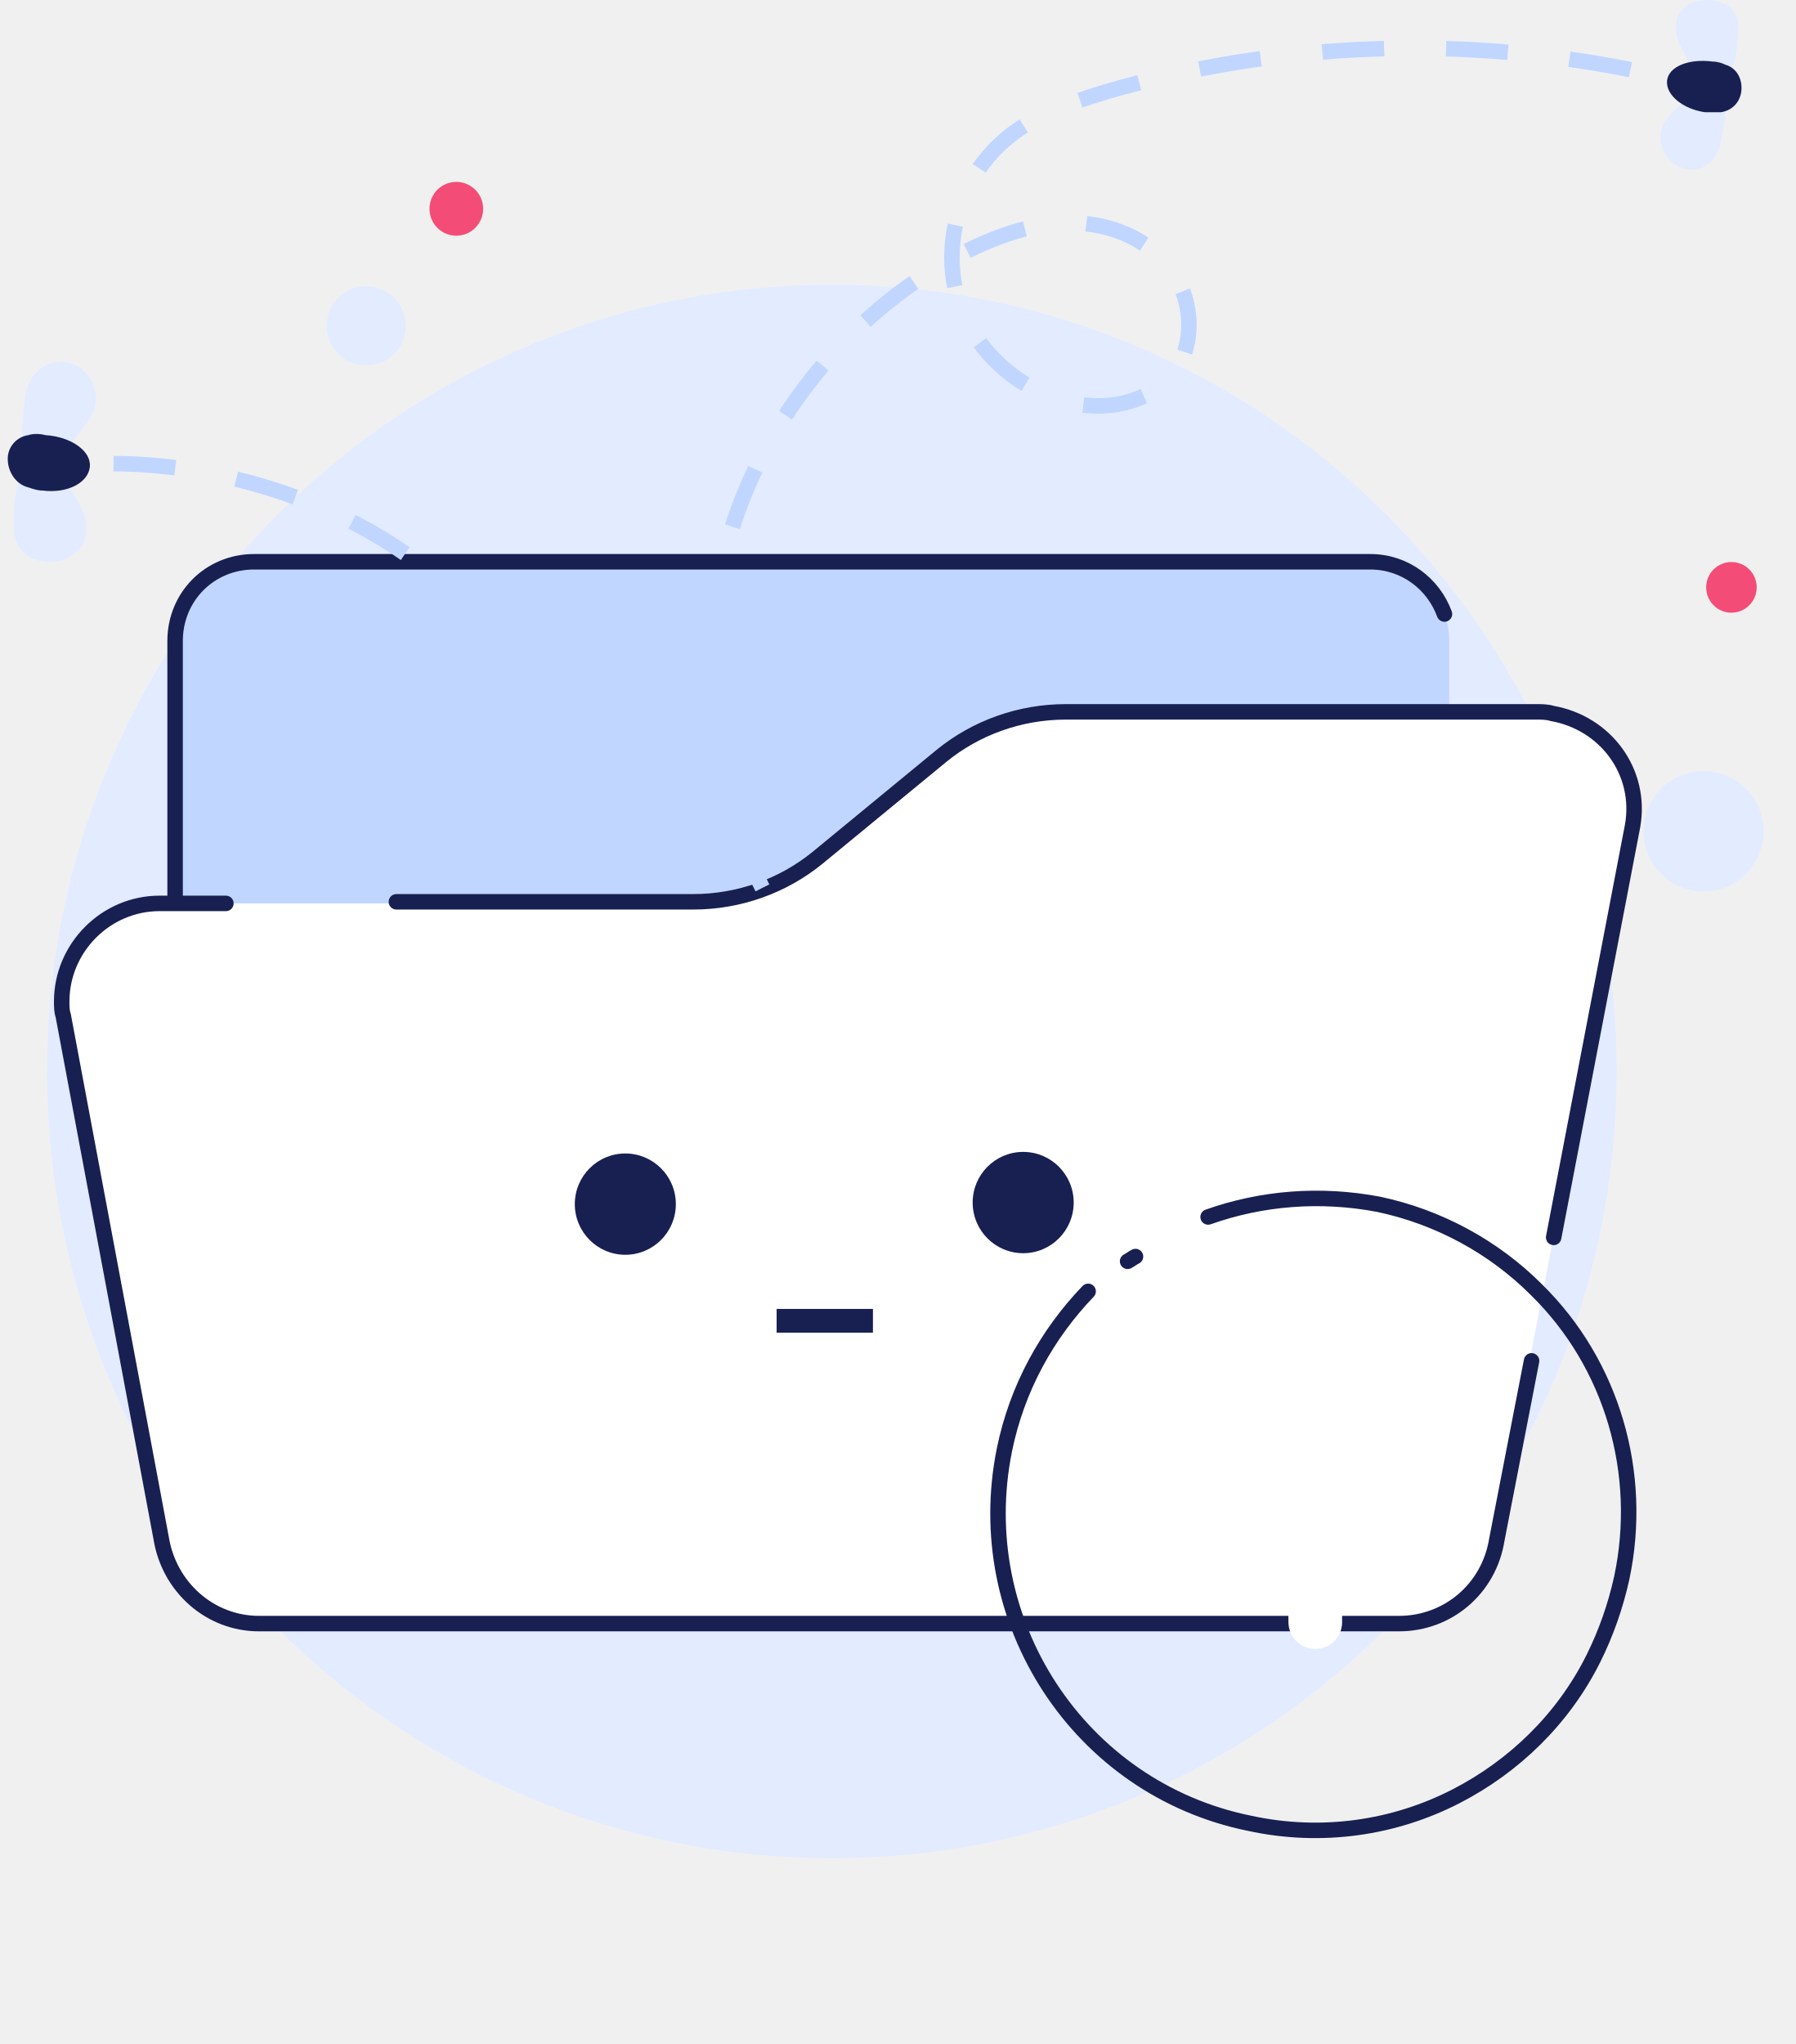
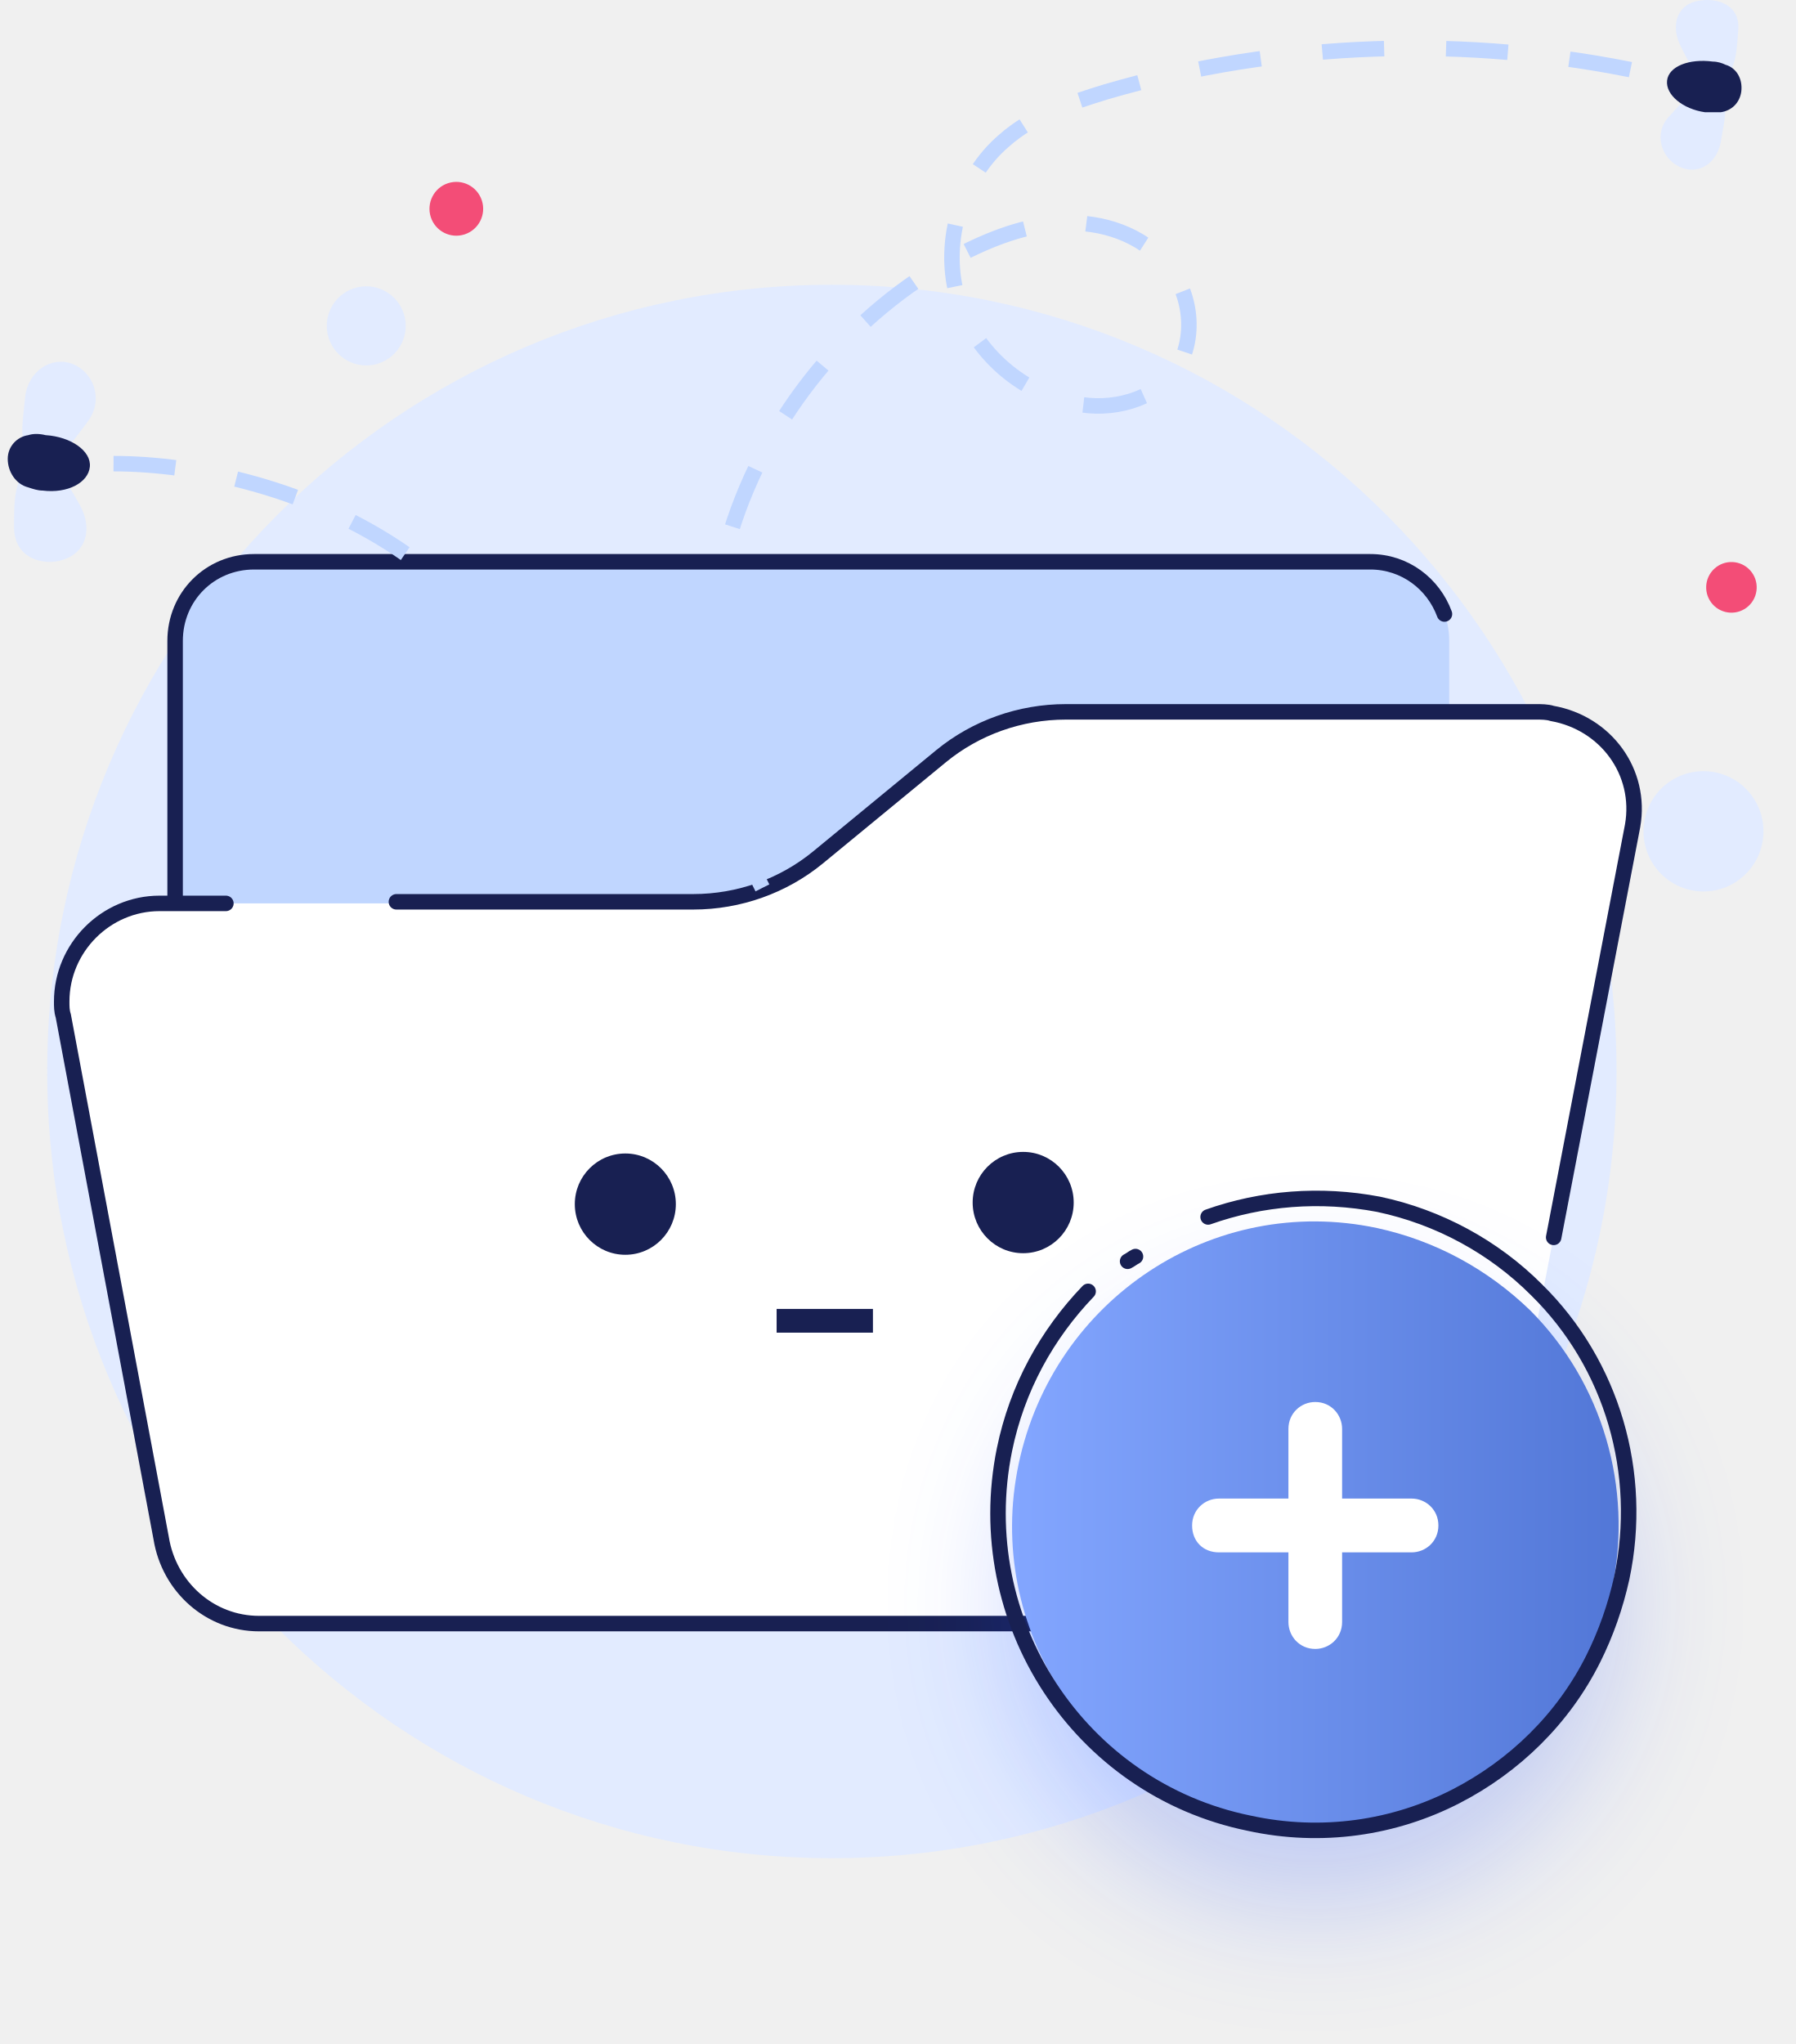
<svg xmlns="http://www.w3.org/2000/svg" viewBox="0 0 116 132" fill="none">
  <path d="M53.73 120C81.72 120 104.411 97.254 104.411 69.195C104.411 41.136 81.72 18.39 53.73 18.39C25.74 18.39 3.049 41.136 3.049 69.195C3.049 97.254 25.74 120 53.73 120Z" fill="#E2EBFF" />
  <path d="M16.408 36.279H88.504C91.359 36.279 93.602 38.528 93.602 41.39V87.084C93.602 89.946 91.359 92.195 88.504 92.195H16.408C13.553 92.195 11.31 89.946 11.31 87.084V41.39C11.31 38.528 13.655 36.279 16.408 36.279Z" fill="#C0D6FF" />
  <path d="M93.704 46.093V87.084C93.704 89.946 91.461 92.195 88.606 92.195H16.408C13.553 92.195 11.31 89.946 11.31 87.084V41.39C11.31 38.528 13.553 36.279 16.408 36.279H88.504C90.747 36.279 92.582 37.71 93.296 39.653" stroke="#182052" stroke-miterlimit="10" stroke-linecap="round" stroke-linejoin="round" />
  <path d="M112.639 56.553C114.219 55.106 114.33 52.649 112.886 51.065C111.442 49.482 108.991 49.371 107.411 50.818C105.831 52.266 105.721 54.723 107.165 56.306C108.609 57.89 111.06 58.001 112.639 56.553Z" fill="#E2EBFF" />
  <path d="M24.444 23.475C25.783 23.038 26.515 21.596 26.08 20.254C25.645 18.912 24.207 18.178 22.868 18.614C21.529 19.05 20.796 20.492 21.231 21.834C21.667 23.176 23.105 23.911 24.444 23.475Z" fill="#E2EBFF" />
  <path d="M30.009 15.136C30.919 14.84 31.418 13.859 31.122 12.947C30.826 12.034 29.848 11.534 28.937 11.831C28.027 12.128 27.529 13.108 27.824 14.021C28.12 14.934 29.098 15.433 30.009 15.136Z" fill="#F34D77" />
  <path d="M112.932 39.139C113.597 38.529 113.644 37.495 113.036 36.828C112.428 36.161 111.396 36.114 110.731 36.724C110.066 37.333 110.019 38.368 110.627 39.035C111.235 39.701 112.267 39.748 112.932 39.139Z" fill="#F34D77" />
  <path d="M95.047 65.598V88.087C95.047 90.949 92.702 93.403 89.744 93.403H15.61C12.754 93.403 10.307 91.051 10.307 88.087V63.656" stroke="#84A2FF" stroke-width="3" stroke-linecap="round" stroke-linejoin="round" />
  <path d="M99.228 46.073H68.839C65.882 46.073 63.027 47.096 60.784 48.935L52.83 55.478C50.586 57.318 47.731 58.34 44.774 58.34H10.205C6.738 58.34 3.882 61.202 3.882 64.678C3.882 64.984 3.882 65.291 3.984 65.598L10.307 99.331C10.817 102.5 13.468 104.851 16.629 104.851H90.254C93.415 104.851 96.066 102.602 96.576 99.434L105.448 53.331C106.06 49.855 103.714 46.686 100.247 46.073C99.941 46.073 99.534 46.073 99.228 46.073Z" fill="white" />
  <path d="M100.35 79.909L105.448 53.331C106.06 49.855 103.715 46.686 100.248 46.073C99.942 45.971 99.534 45.971 99.228 45.971H68.84C65.882 45.971 63.027 46.993 60.784 48.833L52.83 55.375C50.587 57.215 47.731 58.238 44.774 58.238H25.603" stroke="#182052" stroke-miterlimit="10" stroke-linecap="round" stroke-linejoin="round" />
  <path d="M14.59 58.34H10.307C6.84 58.34 3.985 61.202 3.985 64.678C3.985 64.984 3.984 65.291 4.086 65.598L10.409 99.331C10.919 102.5 13.57 104.851 16.731 104.851H90.356C93.517 104.851 96.169 102.603 96.678 99.434L98.922 87.883" stroke="#182052" stroke-miterlimit="10" stroke-linecap="round" stroke-linejoin="round" />
  <path d="M40.389 81.033C42.191 81.033 43.652 79.569 43.652 77.762C43.652 75.955 42.191 74.491 40.389 74.491C38.587 74.491 37.126 75.955 37.126 77.762C37.126 79.569 38.587 81.033 40.389 81.033Z" fill="#182052" />
  <path d="M66.086 80.931C67.888 80.931 69.349 79.467 69.349 77.66C69.349 75.854 67.888 74.389 66.086 74.389C64.284 74.389 62.823 75.854 62.823 77.66C62.823 79.467 64.284 80.931 66.086 80.931Z" fill="#182052" />
-   <g filter="url(#filter0_d_423:70390)">
-     <path d="M104.136 102.511C103.728 104.249 103.116 105.98s6 102.403 107.52C100.465 111.2 97.508 114.164 93.837 116.004C90.064 117.946 85.577 118.662 80.988 117.742C70.383 115.493 63.551 105.169 65.794 94.537C68.038 83.906 78.337 77.057 88.942 79.306C92.715 80.124 96.08 81.964 98.834 84.622C103.524 89.324 105.462 96.071 104.136 102.511Z" fill="url(#paint0_linear_423:70390)" />
+   <g filter="url(#filter0_d_423_70390)">
+     <path d="M104.136 102.511C103.728 104.249 103.116 105.986 102.403 107.52C100.465 111.2 97.508 114.164 93.837 116.004C90.064 117.946 85.577 118.662 80.988 117.742C70.383 115.493 63.551 105.169 65.794 94.537C68.038 83.906 78.337 77.057 88.942 79.306C92.715 80.124 96.08 81.964 98.834 84.622C103.524 89.324 105.462 96.071 104.136 102.511Z" fill="url(#paint0_linear_423_70390)" />
  </g>
  <path d="M78.031 78.591C81.498 77.364 85.271 77.057 89.044 77.773C92.919 78.591 96.488 80.533 99.242 83.293C104.136 88.097 106.176 95.151 104.748 101.898C104.34 103.738 103.729 105.475 102.913 107.111C100.975 110.995 97.814 114.062 94.041 116.004C90.064 118.049 85.373 118.764 80.683 117.742C69.669 115.493 62.633 104.658 64.877 93.618C65.692 89.631 67.63 86.155 70.281 83.395" stroke="#182052" stroke-miterlimit="10" stroke-linecap="round" stroke-linejoin="round" />
  <path d="M72.83 81.453C73.034 81.351 73.136 81.249 73.34 81.147" stroke="#182052" stroke-miterlimit="10" stroke-linecap="round" stroke-linejoin="round" />
  <path d="M91.171 96.776H86.685V92.278C86.685 91.358 85.971 90.54 84.951 90.54C84.033 90.54 83.218 91.256 83.218 92.278V96.776H78.731C77.813 96.776 76.997 97.492 76.997 98.514C76.997 99.536 77.711 100.251 78.731 100.251H83.218V104.749C83.218 105.669 83.931 106.487 84.951 106.487C85.869 106.487 86.685 105.772 86.685 104.749V100.251H91.171C92.089 100.251 92.905 99.536 92.905 98.514C92.905 97.492 92.089 96.776 91.171 96.776Z" fill="white" />
  <path d="M49.243 57.337C45.674 50.386 44.858 41.901 47.204 34.337C49.549 26.773 54.954 20.23 61.786 16.55C63.928 15.426 66.273 14.506 68.72 14.404C71.168 14.301 73.717 15.119 75.349 17.061C76.98 18.901 77.286 21.866 75.96 23.91C74.533 25.852 71.779 26.568 69.434 26.057C65.763 25.341 62.704 22.479 61.786 19.004C60.868 15.528 62.092 11.439 64.845 9.088C66.681 7.452 69.128 6.635 71.474 5.919C82.691 2.648 94.826 2.239 106.247 4.692" stroke="#C0D6FF" stroke-miterlimit="10" stroke-dasharray="4 4" />
  <path d="M56.382 84.529H50.161V86.062H56.382V84.529Z" fill="#182052" />
  <path d="M112.263 2.035C112.161 3.568 112.059 4.897 110.937 5.204C109.815 5.51 109.305 4.488 108.591 3.057C107.878 1.728 108.286 0.399 109.509 0.092C110.733 -0.214 112.466 0.195 112.263 2.035Z" fill="#E2EBFF" />
  <path d="M111.141 9.19C111.447 7.35 111.753 6.43 110.733 5.919C109.612 5.408 108.898 6.328 107.776 7.555C106.756 8.679 107.368 10.213 108.388 10.724C109.51 11.337 110.835 10.724 111.141 9.19Z" fill="#E2EBFF" />
  <path d="M112.467 5.919C112.365 6.635 111.855 7.146 111.141 7.248C110.835 7.248 110.529 7.248 110.121 7.248C108.694 7.044 107.572 6.124 107.674 5.204C107.776 4.284 109.102 3.772 110.631 3.977C110.937 3.977 111.243 4.079 111.447 4.181C112.161 4.386 112.569 5.101 112.467 5.919C112.467 5.817 112.467 5.919 112.467 5.919Z" fill="#182052" />
  <path d="M0.908 34.03C0.908 32.293 0.908 30.657 2.131 30.146C3.457 29.635 4.171 30.861 5.089 32.497C6.006 34.03 5.598 35.564 4.273 36.075C3.151 36.586 0.908 36.279 0.908 34.03Z" fill="#E2EBFF" />
  <path d="M1.622 25.648C1.418 27.795 1.112 28.919 2.438 29.43C3.763 29.942 4.477 28.817 5.701 27.181C6.72 25.75 6.007 24.013 4.681 23.502C3.355 22.99 1.826 23.91 1.622 25.648Z" fill="#E2EBFF" />
  <path d="M0.5 29.635C0.5 28.817 1.112 28.204 1.826 28.102C2.132 27.999 2.539 27.999 2.947 28.102C4.579 28.204 5.905 29.124 5.803 30.146C5.701 31.168 4.375 31.884 2.743 31.679C2.438 31.679 2.132 31.577 1.826 31.475C1.01 31.27 0.5 30.453 0.5 29.635Z" fill="#182052" />
  <path d="M7.333 29.942C17.836 29.942 37.211 36.075 37.517 58.462" stroke="#C0D6FF" stroke-miterlimit="10" stroke-dasharray="4 4" />
  <defs>
-     <filter id="filter0_d_423:70390" x="57.368" y="75.879" width="55.177" height="55.261" filterUnits="userSpaceOnUse" color-interpolation-filters="sRGB">
+     <filter id="filter0_d_423_70390" x="57.368" y="75.879" width="55.177" height="55.261" filterUnits="userSpaceOnUse" color-interpolation-filters="sRGB">
      <feFlood flood-opacity="0" result="BackgroundImageFix" />
      <feColorMatrix in="SourceAlpha" type="matrix" values="0 0 0 0 0 0 0 0 0 0 0 0 0 0 0 0 0 0 127 0" result="hardAlpha" />
      <feOffset dy="5" />
      <feGaussianBlur stdDeviation="4" />
      <feColorMatrix type="matrix" values="0 0 0 0 0.113 0 0 0 0 0.296 0 0 0 0 1 0 0 0 0.22 0" />
-       <feBlend mode="normal" in2="BackgroundImageFix" result="effect1_dropShadow_423:70390" />
-       <feBlend mode="normal" in="SourceGraphic" in2="effect1_dropShadow_423:70390" result="shape" />
+       <feBlend mode="normal" in2="BackgroundImageFix" result="effect1_dropShadow_423_70390" />
+       <feBlend mode="normal" in="SourceGraphic" in2="effect1_dropShadow_423_70390" result="shape" />
    </filter>
-     <linearGradient id="paint0_linear_423:70390" x1="65.379" y1="98.528" x2="104.564" y2="98.528" gradientUnits="userSpaceOnUse">
+     <linearGradient id="paint0_linear_423_70390" x1="65.379" y1="98.528" x2="104.564" y2="98.528" gradientUnits="userSpaceOnUse">
      <stop stop-color="#83A6FF" />
      <stop offset="1" stop-color="#5277D7" />
    </linearGradient>
  </defs>
</svg>
